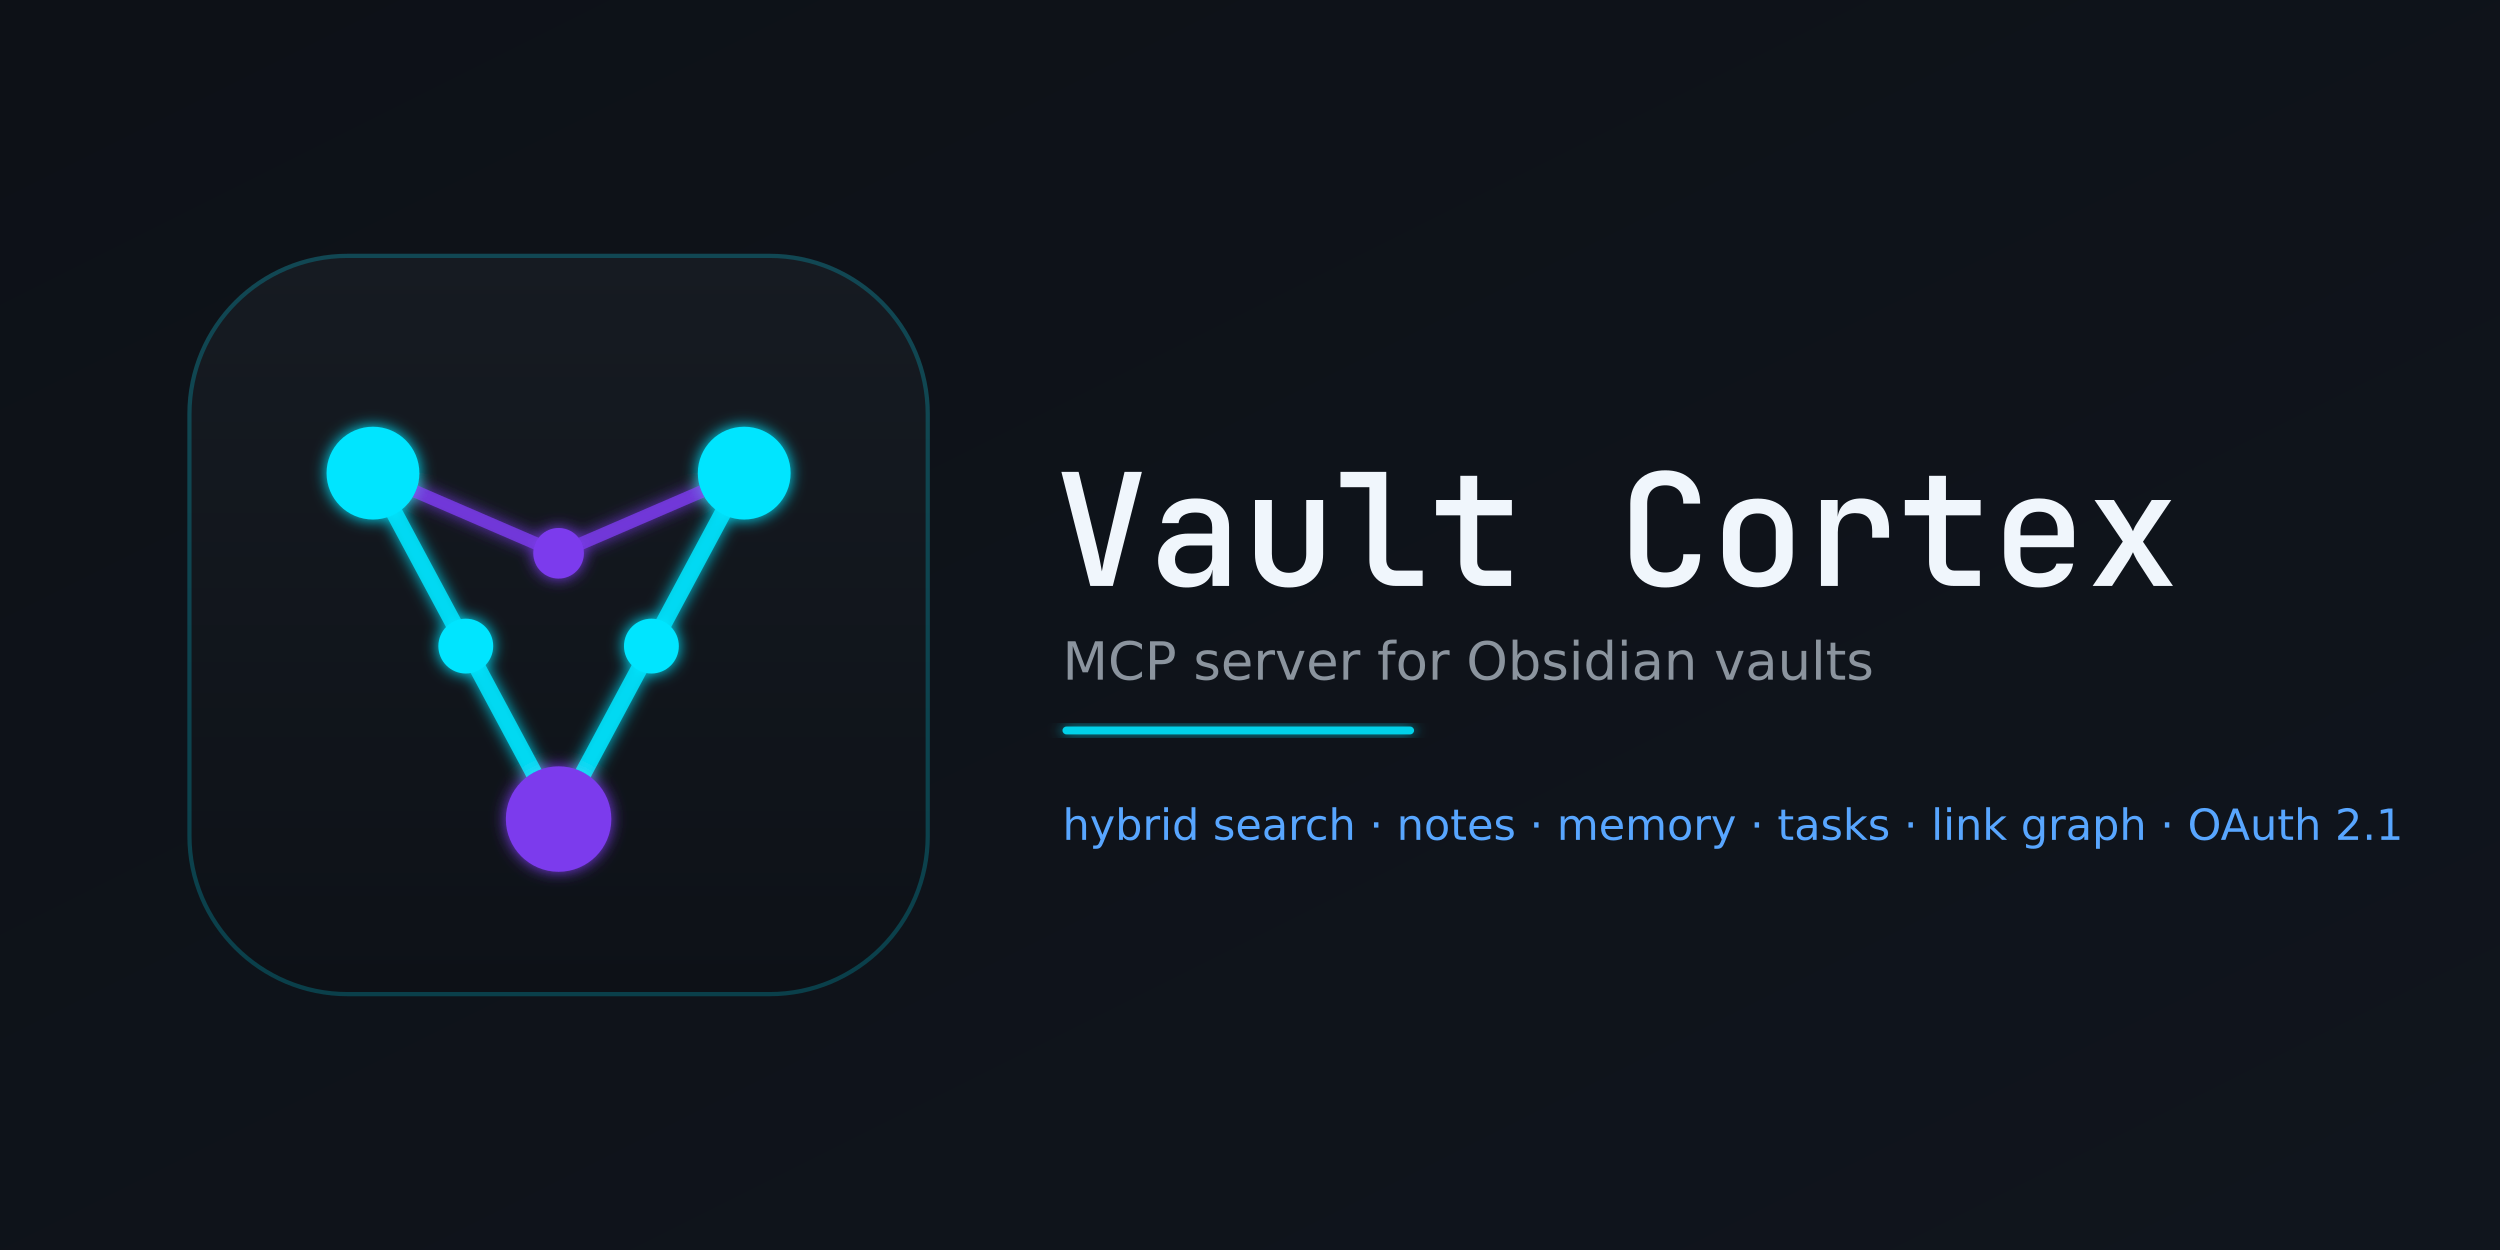
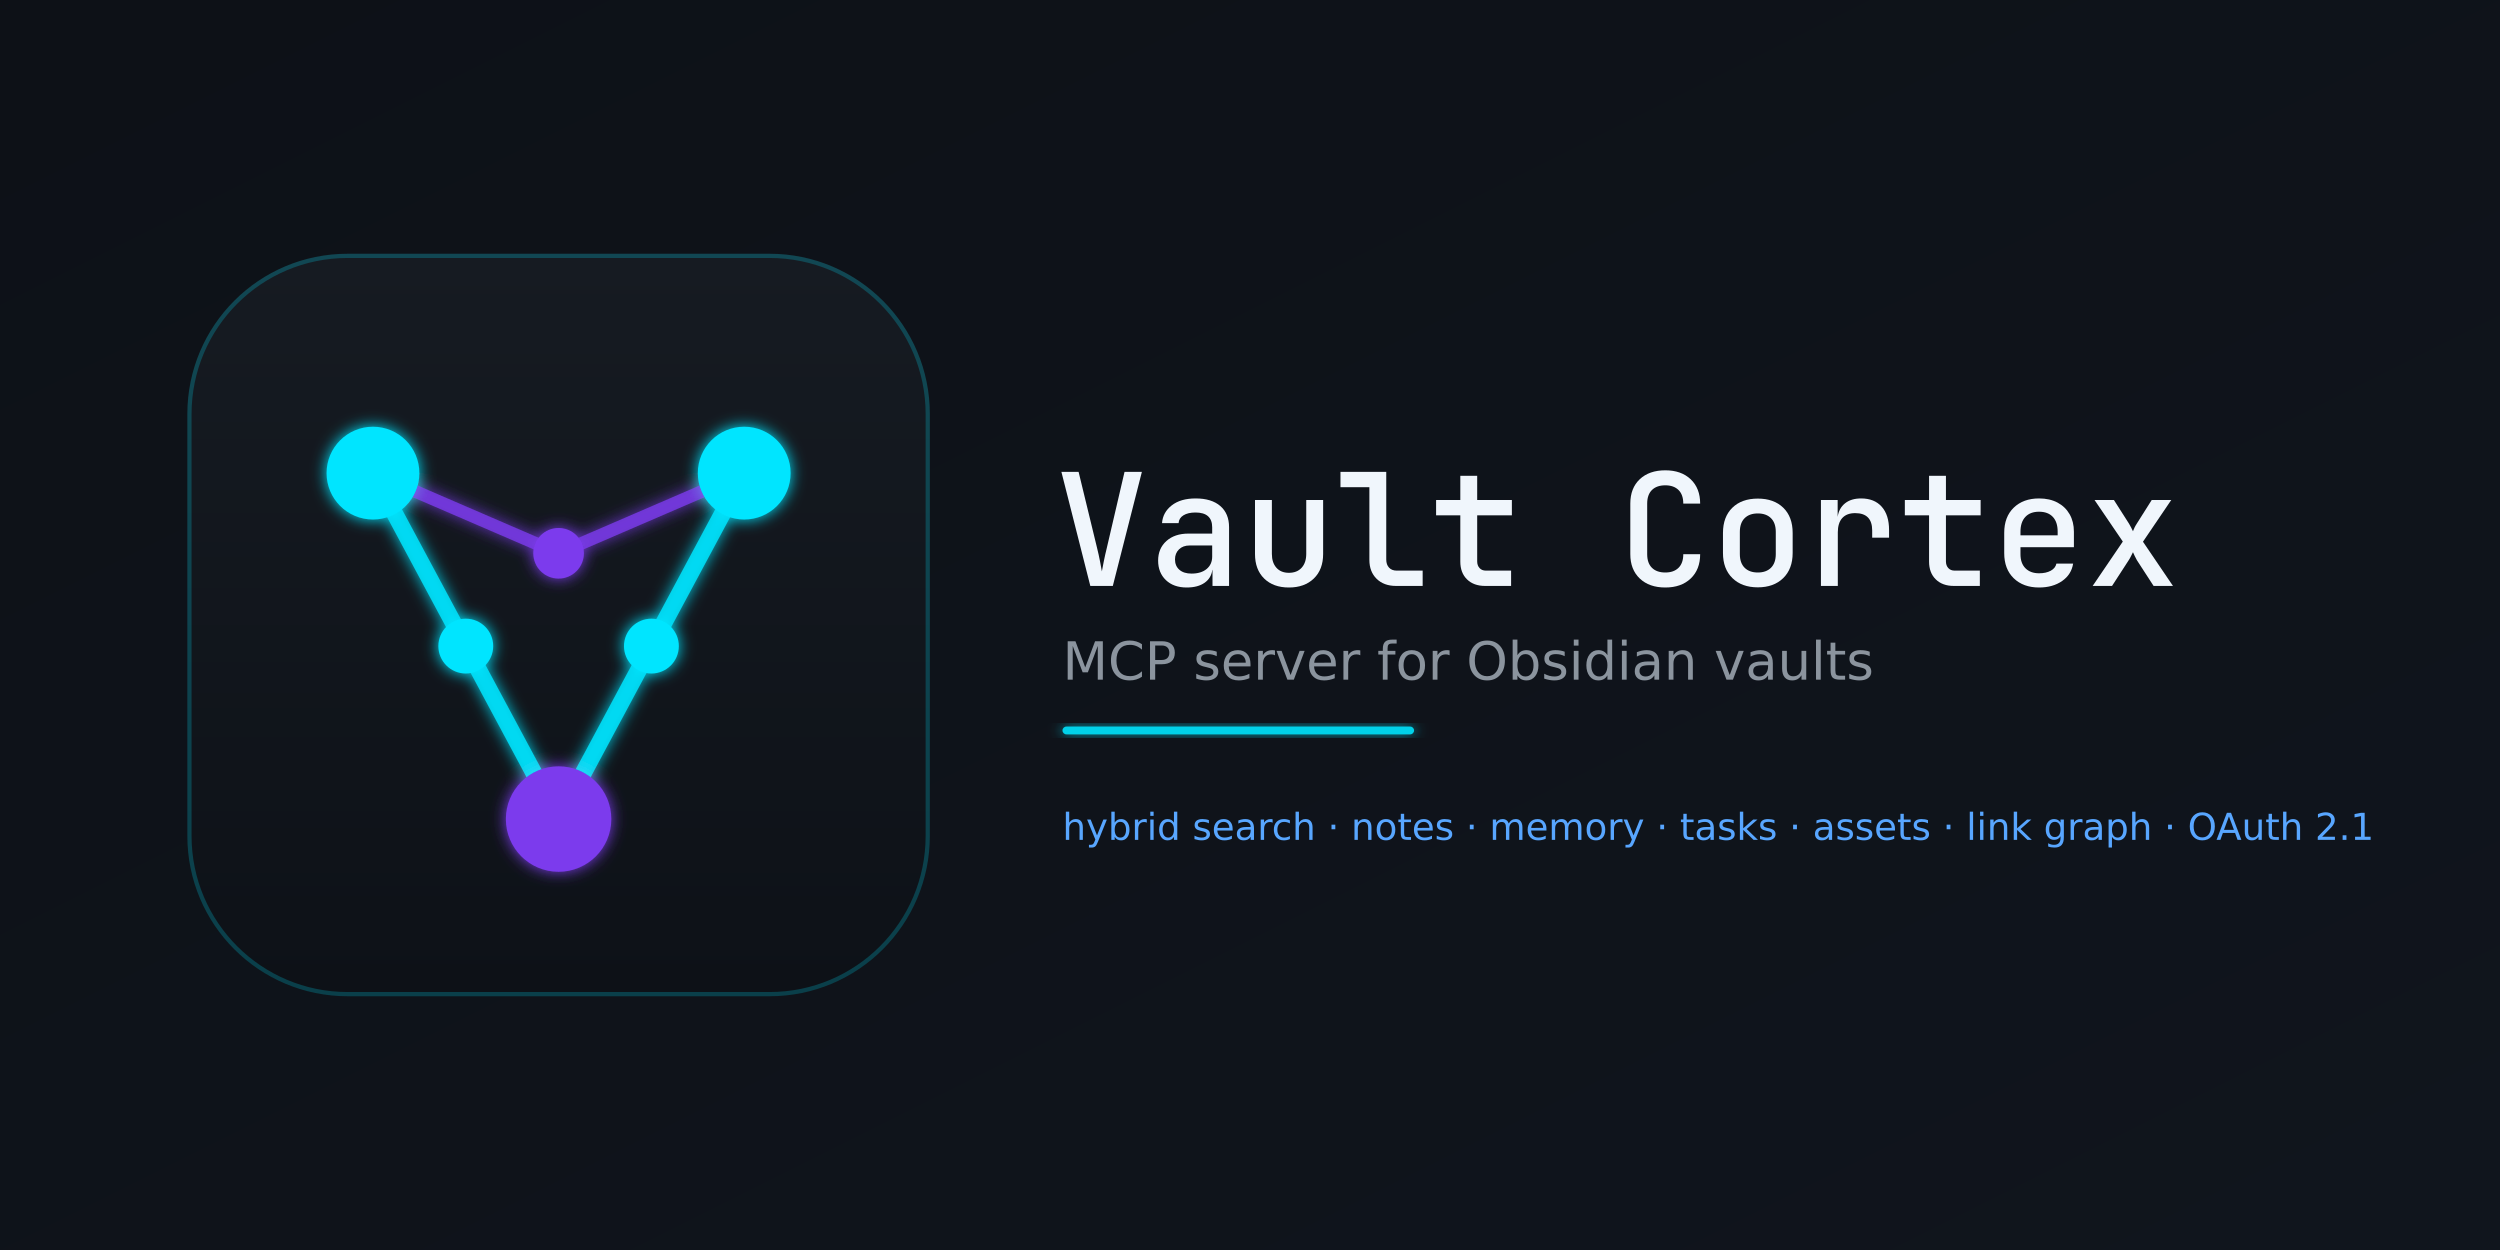
<svg xmlns="http://www.w3.org/2000/svg" width="1280" height="640" viewBox="0 0 1280 640" fill="none">
  <defs>
    <linearGradient id="bg" x1="0" y1="0" x2="1" y2="1">
      <stop offset="0" stop-color="#0d1117" />
      <stop offset="1" stop-color="#10151d" />
    </linearGradient>
    <linearGradient id="tileGrad" x1="0" y1="0" x2="0" y2="1">
      <stop offset="0" stop-color="#161b22" />
      <stop offset="1" stop-color="#0d1117" />
    </linearGradient>
    <filter id="glow" x="-40%" y="-40%" width="180%" height="180%">
      <feGaussianBlur in="SourceGraphic" stdDeviation="3.5" result="b" />
      <feMerge>
        <feMergeNode in="b" />
        <feMergeNode in="SourceGraphic" />
      </feMerge>
    </filter>
  </defs>
  <rect width="1280" height="640" fill="url(#bg)" />
  <g transform="translate(70,104) scale(1.08)">
    <rect x="24" y="24" width="352" height="352" rx="76" fill="url(#tileGrad)" />
    <rect x="25" y="25" width="350" height="350" rx="75" fill="none" stroke="#00e5ff" stroke-width="2" opacity="0.22" />
    <g filter="url(#glow)" stroke-linecap="round">
      <line x1="112" y1="128" x2="156" y2="210" stroke="#00e5ff" stroke-width="8" opacity="0.85" />
      <line x1="156" y1="210" x2="200" y2="292" stroke="#00e5ff" stroke-width="8" opacity="0.85" />
      <line x1="288" y1="128" x2="244" y2="210" stroke="#00e5ff" stroke-width="8" opacity="0.85" />
      <line x1="244" y1="210" x2="200" y2="292" stroke="#00e5ff" stroke-width="8" opacity="0.85" />
      <line x1="112" y1="128" x2="200" y2="166" stroke="#7c3aed" stroke-width="6" opacity="0.8" />
      <line x1="288" y1="128" x2="200" y2="166" stroke="#7c3aed" stroke-width="6" opacity="0.8" />
      <circle cx="112" cy="128" r="22" fill="#00e5ff" />
      <circle cx="288" cy="128" r="22" fill="#00e5ff" />
      <circle cx="156" cy="210" r="13" fill="#00e5ff" />
      <circle cx="244" cy="210" r="13" fill="#00e5ff" />
      <circle cx="200" cy="166" r="12" fill="#7c3aed" />
      <circle cx="200" cy="292" r="25" fill="#7c3aed" />
    </g>
  </g>
  <g transform="translate(540,300) scale(0.08,-0.08)" fill="#f0f6fc">
    <path transform="translate(0,0)" d="M228 0 43 730H153L271 244Q282 200 290.0 158.0Q298 116 302 93Q306 116 314.5 158.5Q323 201 334 245L447 730H558L372 0Z" />
    <path transform="translate(600,0)" d="M245 -10Q161 -10 111.5 37.5Q62 85 62 162Q62 240 115.0 287.5Q168 335 256 335H408V375Q408 470 301 470Q253 470 224.0 452.0Q195 434 193 402H87Q92 471 149.0 515.5Q206 560 302 560Q404 560 460.0 511.5Q516 463 516 376V0H410V103H409Q402 50 359.0 20.0Q316 -10 245 -10ZM276 79Q337 79 372.5 108.5Q408 138 408 188V259H264Q221 259 195.5 234.0Q170 209 170 170Q170 128 198.0 103.5Q226 79 276 79Z" />
    <path transform="translate(1200,0)" d="M299 -10Q199 -10 140.5 47.5Q82 105 82 204V550H190V205Q190 149 219.0 116.5Q248 84 299 84Q351 84 380.5 116.5Q410 149 410 205V550H518V204Q518 105 458.5 47.5Q399 -10 299 -10Z" />
    <path transform="translate(1800,0)" d="M385 0Q307 0 260.5 45.5Q214 91 214 167V632H29V730H322V169Q322 136 340.0 117.0Q358 98 389 98H555V0Z" />
    <path transform="translate(2400,0)" d="M355 0Q282 0 239.0 42.0Q196 84 196 156V452H41V550H196V705H304V550H526V452H304V157Q304 131 319.0 114.5Q334 98 360 98H521V0Z" />
    <path transform="translate(3600,0)" d="M308 -10Q205 -10 144.5 47.5Q84 105 84 203V527Q84 626 144.5 683.0Q205 740 308 740Q410 740 470.5 682.5Q531 625 531 527H423Q423 584 392.5 614.0Q362 644 308 644Q253 644 222.5 614.0Q192 584 192 527V203Q192 146 222.5 116.0Q253 86 308 86Q362 86 392.5 116.0Q423 146 423 203H531Q531 105 470.5 47.5Q410 -10 308 -10Z" />
    <path transform="translate(4200,0)" d="M300 -9Q198 -9 137.5 50.0Q77 109 77 211V339Q77 442 137.0 500.5Q197 559 300 559Q403 559 463.0 500.5Q523 442 523 339V211Q523 109 462.5 50.0Q402 -9 300 -9ZM300 86Q354 86 384.5 116.5Q415 147 415 204V346Q415 403 384.5 433.5Q354 464 300 464Q246 464 215.5 433.5Q185 403 185 346V204Q185 147 215.5 116.5Q246 86 300 86Z" />
    <path transform="translate(4800,0)" d="M104 0V550H211V442Q219 497 258.0 528.5Q297 560 361 560Q446 560 493.0 507.0Q540 454 540 358V309H432V355Q432 466 323 466Q269 466 240.5 434.5Q212 403 212 343V0Z" />
    <path transform="translate(5400,0)" d="M355 0Q282 0 239.0 42.0Q196 84 196 156V452H41V550H196V705H304V550H526V452H304V157Q304 131 319.0 114.5Q334 98 360 98H521V0Z" />
    <path transform="translate(6000,0)" d="M300 -10Q199 -10 138.0 49.0Q77 108 77 210V340Q77 442 138.0 501.0Q199 560 300 560Q368 560 418.0 533.5Q468 507 495.5 459.0Q523 411 523 347V248H181V203Q181 145 213.0 113.0Q245 81 300 81Q345 81 375.0 97.5Q405 114 411 143H518Q507 73 447.5 31.5Q388 -10 300 -10ZM181 347V324H419V348Q419 409 388.0 442.0Q357 475 300 475Q243 475 212.0 441.5Q181 408 181 347Z" />
    <path transform="translate(6600,0)" d="M43 0 236 284 55 550H179L276 398Q283 386 290.0 372.5Q297 359 301 350Q304 359 310.5 372.5Q317 386 325 398L421 550H546L365 283L557 0H433L326 165Q319 177 312.0 192.0Q305 207 301 216Q296 207 289.0 192.0Q282 177 274 165L167 0Z" />
  </g>
  <text x="544" y="348" font-family="DejaVu Sans" font-size="27" fill="#8b949e">MCP server for Obsidian vaults</text>
  <rect x="544" y="372" width="180" height="4" rx="2" fill="#00e5ff" filter="url(#glow)" opacity="0.9" />
-   <text x="544" y="430" font-family="DejaVu Sans" font-size="22" fill="#58a6ff">hybrid search · notes · memory · tasks · link graph · OAuth 2.1</text>
+   <text x="544" y="430" font-family="DejaVu Sans" font-size="19" fill="#58a6ff">hybrid search · notes · memory · tasks · assets · link graph · OAuth 2.1</text>
</svg>
